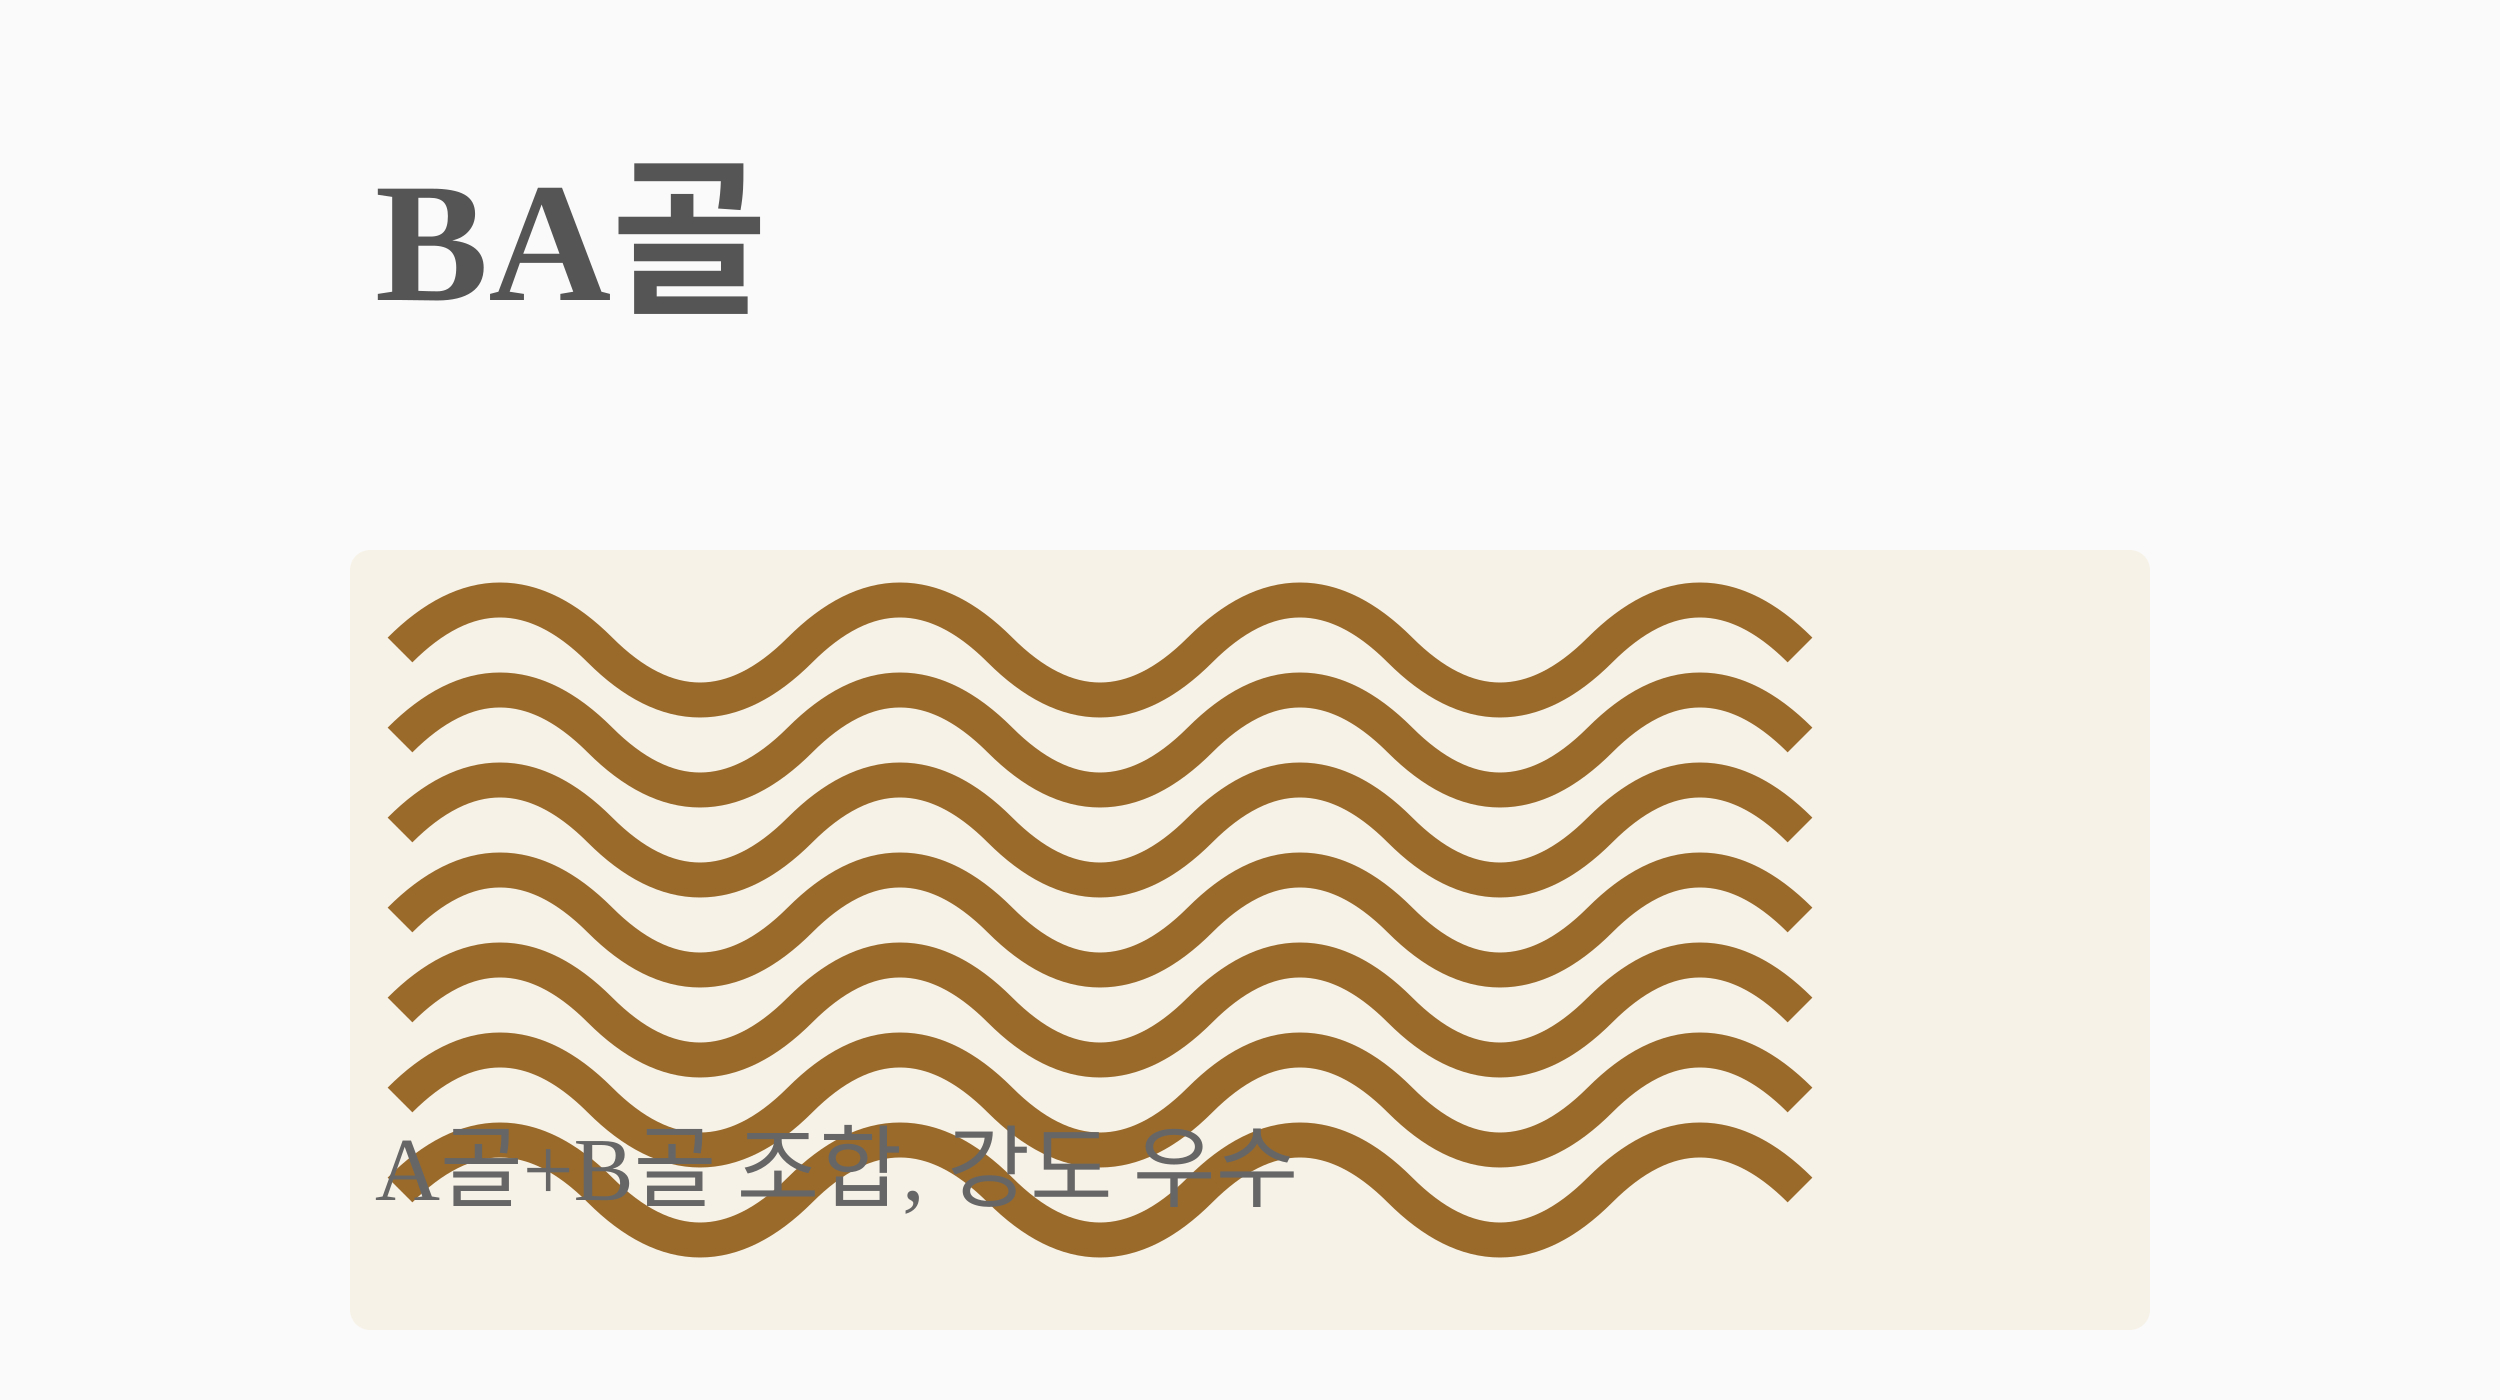
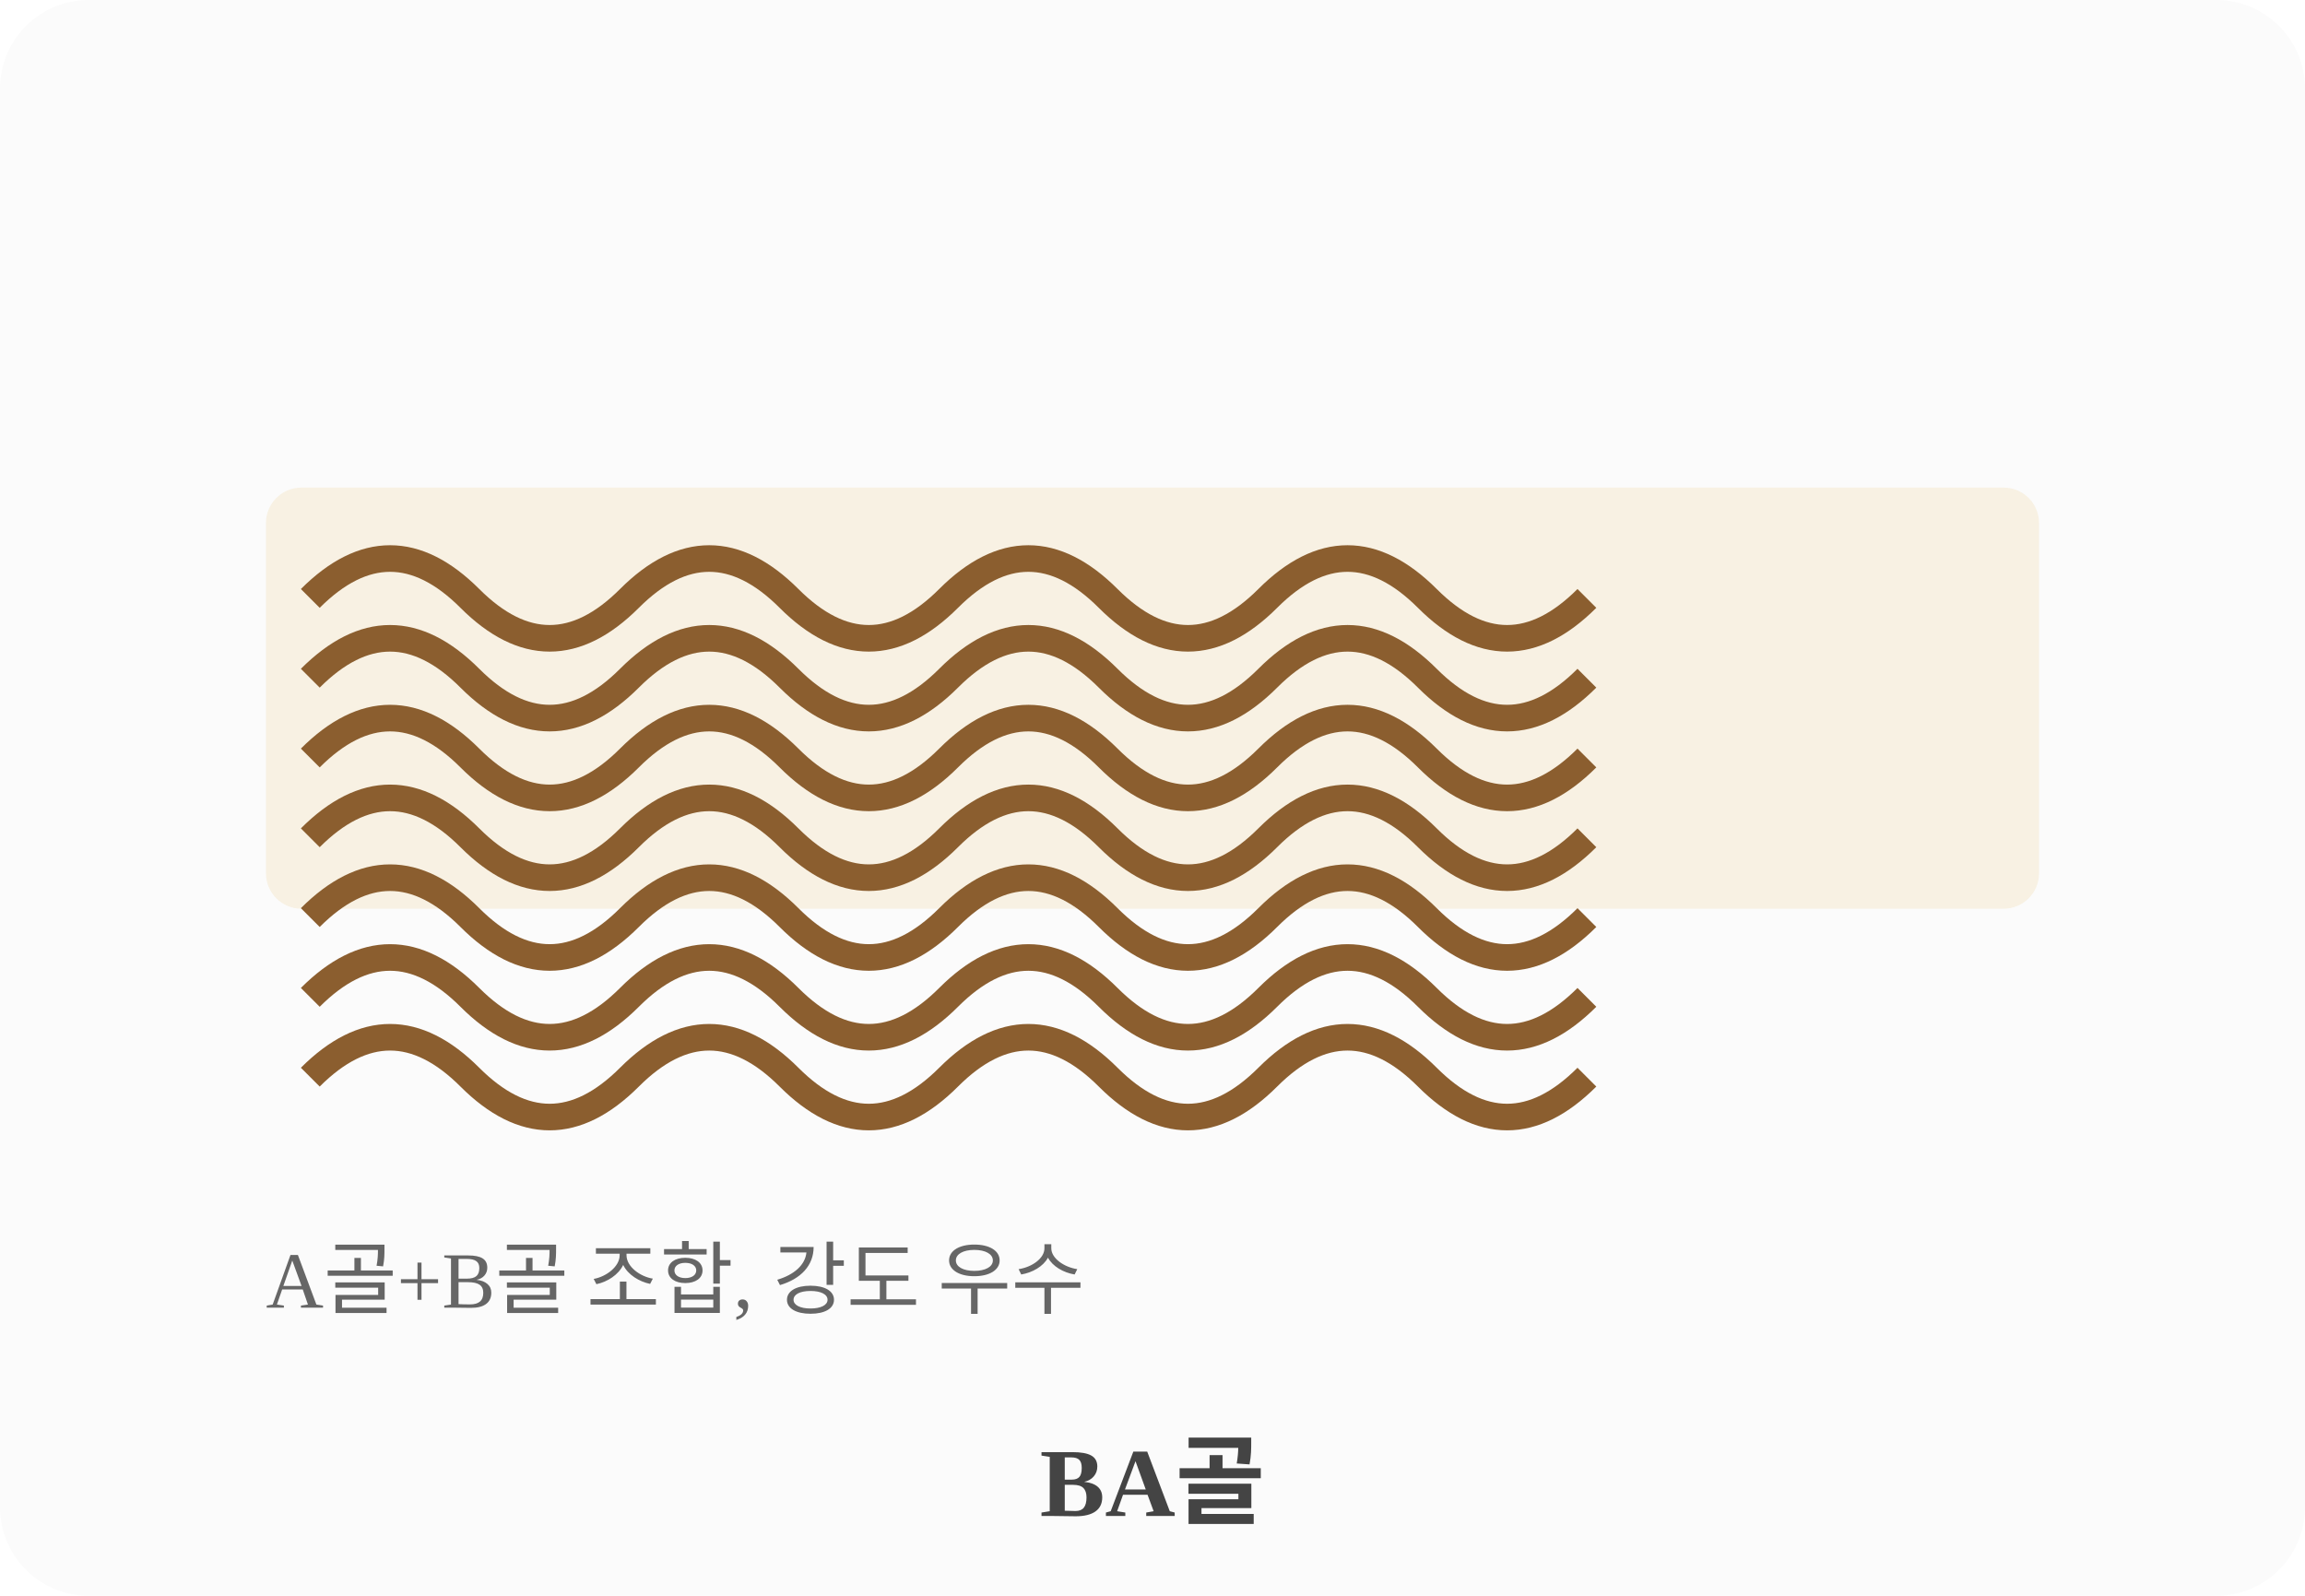
- <svg xmlns="http://www.w3.org/2000/svg" width="500" height="280" viewBox="0 0 500 280">
-   <rect width="500" height="280" fill="#fafafa" />
-   <rect x="70" y="110" width="360" height="156" rx="4" fill="#f0e1c0" opacity="0.3" />
-   <path d="M80 130 q20 -20 40 0 t40 0 t40 0 t40 0 t40 0 t40 0 t40 0" fill="none" stroke="#9a6a2a" stroke-width="7" />
-   <path d="M80 148 q20 -20 40 0 t40 0 t40 0 t40 0 t40 0 t40 0 t40 0" fill="none" stroke="#9a6a2a" stroke-width="7" />
-   <path d="M80 166 q20 -20 40 0 t40 0 t40 0 t40 0 t40 0 t40 0 t40 0" fill="none" stroke="#9a6a2a" stroke-width="7" />
-   <path d="M80 184 q20 -20 40 0 t40 0 t40 0 t40 0 t40 0 t40 0 t40 0" fill="none" stroke="#9a6a2a" stroke-width="7" />
-   <path d="M80 202 q20 -20 40 0 t40 0 t40 0 t40 0 t40 0 t40 0 t40 0" fill="none" stroke="#9a6a2a" stroke-width="7" />
-   <path d="M80 220 q20 -20 40 0 t40 0 t40 0 t40 0 t40 0 t40 0 t40 0" fill="none" stroke="#9a6a2a" stroke-width="7" />
-   <path d="M80 238 q20 -20 40 0 t40 0 t40 0 t40 0 t40 0 t40 0 t40 0" fill="none" stroke="#9a6a2a" stroke-width="7" />
-   <text x="75" y="60" font-size="34" font-weight="700" fill="#555">BA골</text>
-   <text x="75" y="240" font-size="18" fill="#666">A골+B골 조합, 강도 우수</text>
+ <svg xmlns="http://www.w3.org/2000/svg" width="520" height="360" viewBox="0 0 520 360">
+   <rect width="520" height="360" rx="20" fill="#fbfbfb" />
+   <rect x="60" y="110" width="400" height="95" rx="8" fill="#f2e2be" opacity="0.4" />
+   <path d="M70 135 q18 -18 36 0 t36 0 t36 0 t36 0 t36 0 t36 0 t36 0 t36 0" fill="none" stroke="#8b5e2f" stroke-width="6" />
+   <path d="M70 153 q18 -18 36 0 t36 0 t36 0 t36 0 t36 0 t36 0 t36 0 t36 0" fill="none" stroke="#8b5e2f" stroke-width="6" />
+   <path d="M70 171 q18 -18 36 0 t36 0 t36 0 t36 0 t36 0 t36 0 t36 0 t36 0" fill="none" stroke="#8b5e2f" stroke-width="6" />
+   <path d="M70 189 q18 -18 36 0 t36 0 t36 0 t36 0 t36 0 t36 0 t36 0 t36 0" fill="none" stroke="#8b5e2f" stroke-width="6" />
+   <path d="M70 207 q18 -18 36 0 t36 0 t36 0 t36 0 t36 0 t36 0 t36 0 t36 0" fill="none" stroke="#8b5e2f" stroke-width="6" />
+   <path d="M70 225 q18 -18 36 0 t36 0 t36 0 t36 0 t36 0 t36 0 t36 0 t36 0" fill="none" stroke="#8b5e2f" stroke-width="6" />
+   <path d="M70 243 q18 -18 36 0 t36 0 t36 0 t36 0 t36 0 t36 0 t36 0 t36 0" fill="none" stroke="#8b5e2f" stroke-width="6" />
+   <text x="60" y="295" font-size="18" fill="#666">A골+B골 조합, 강도 우수</text>
+   <text x="260.0" y="342" text-anchor="middle" font-size="22" font-weight="800" fill="#444">BA골</text>
</svg>
